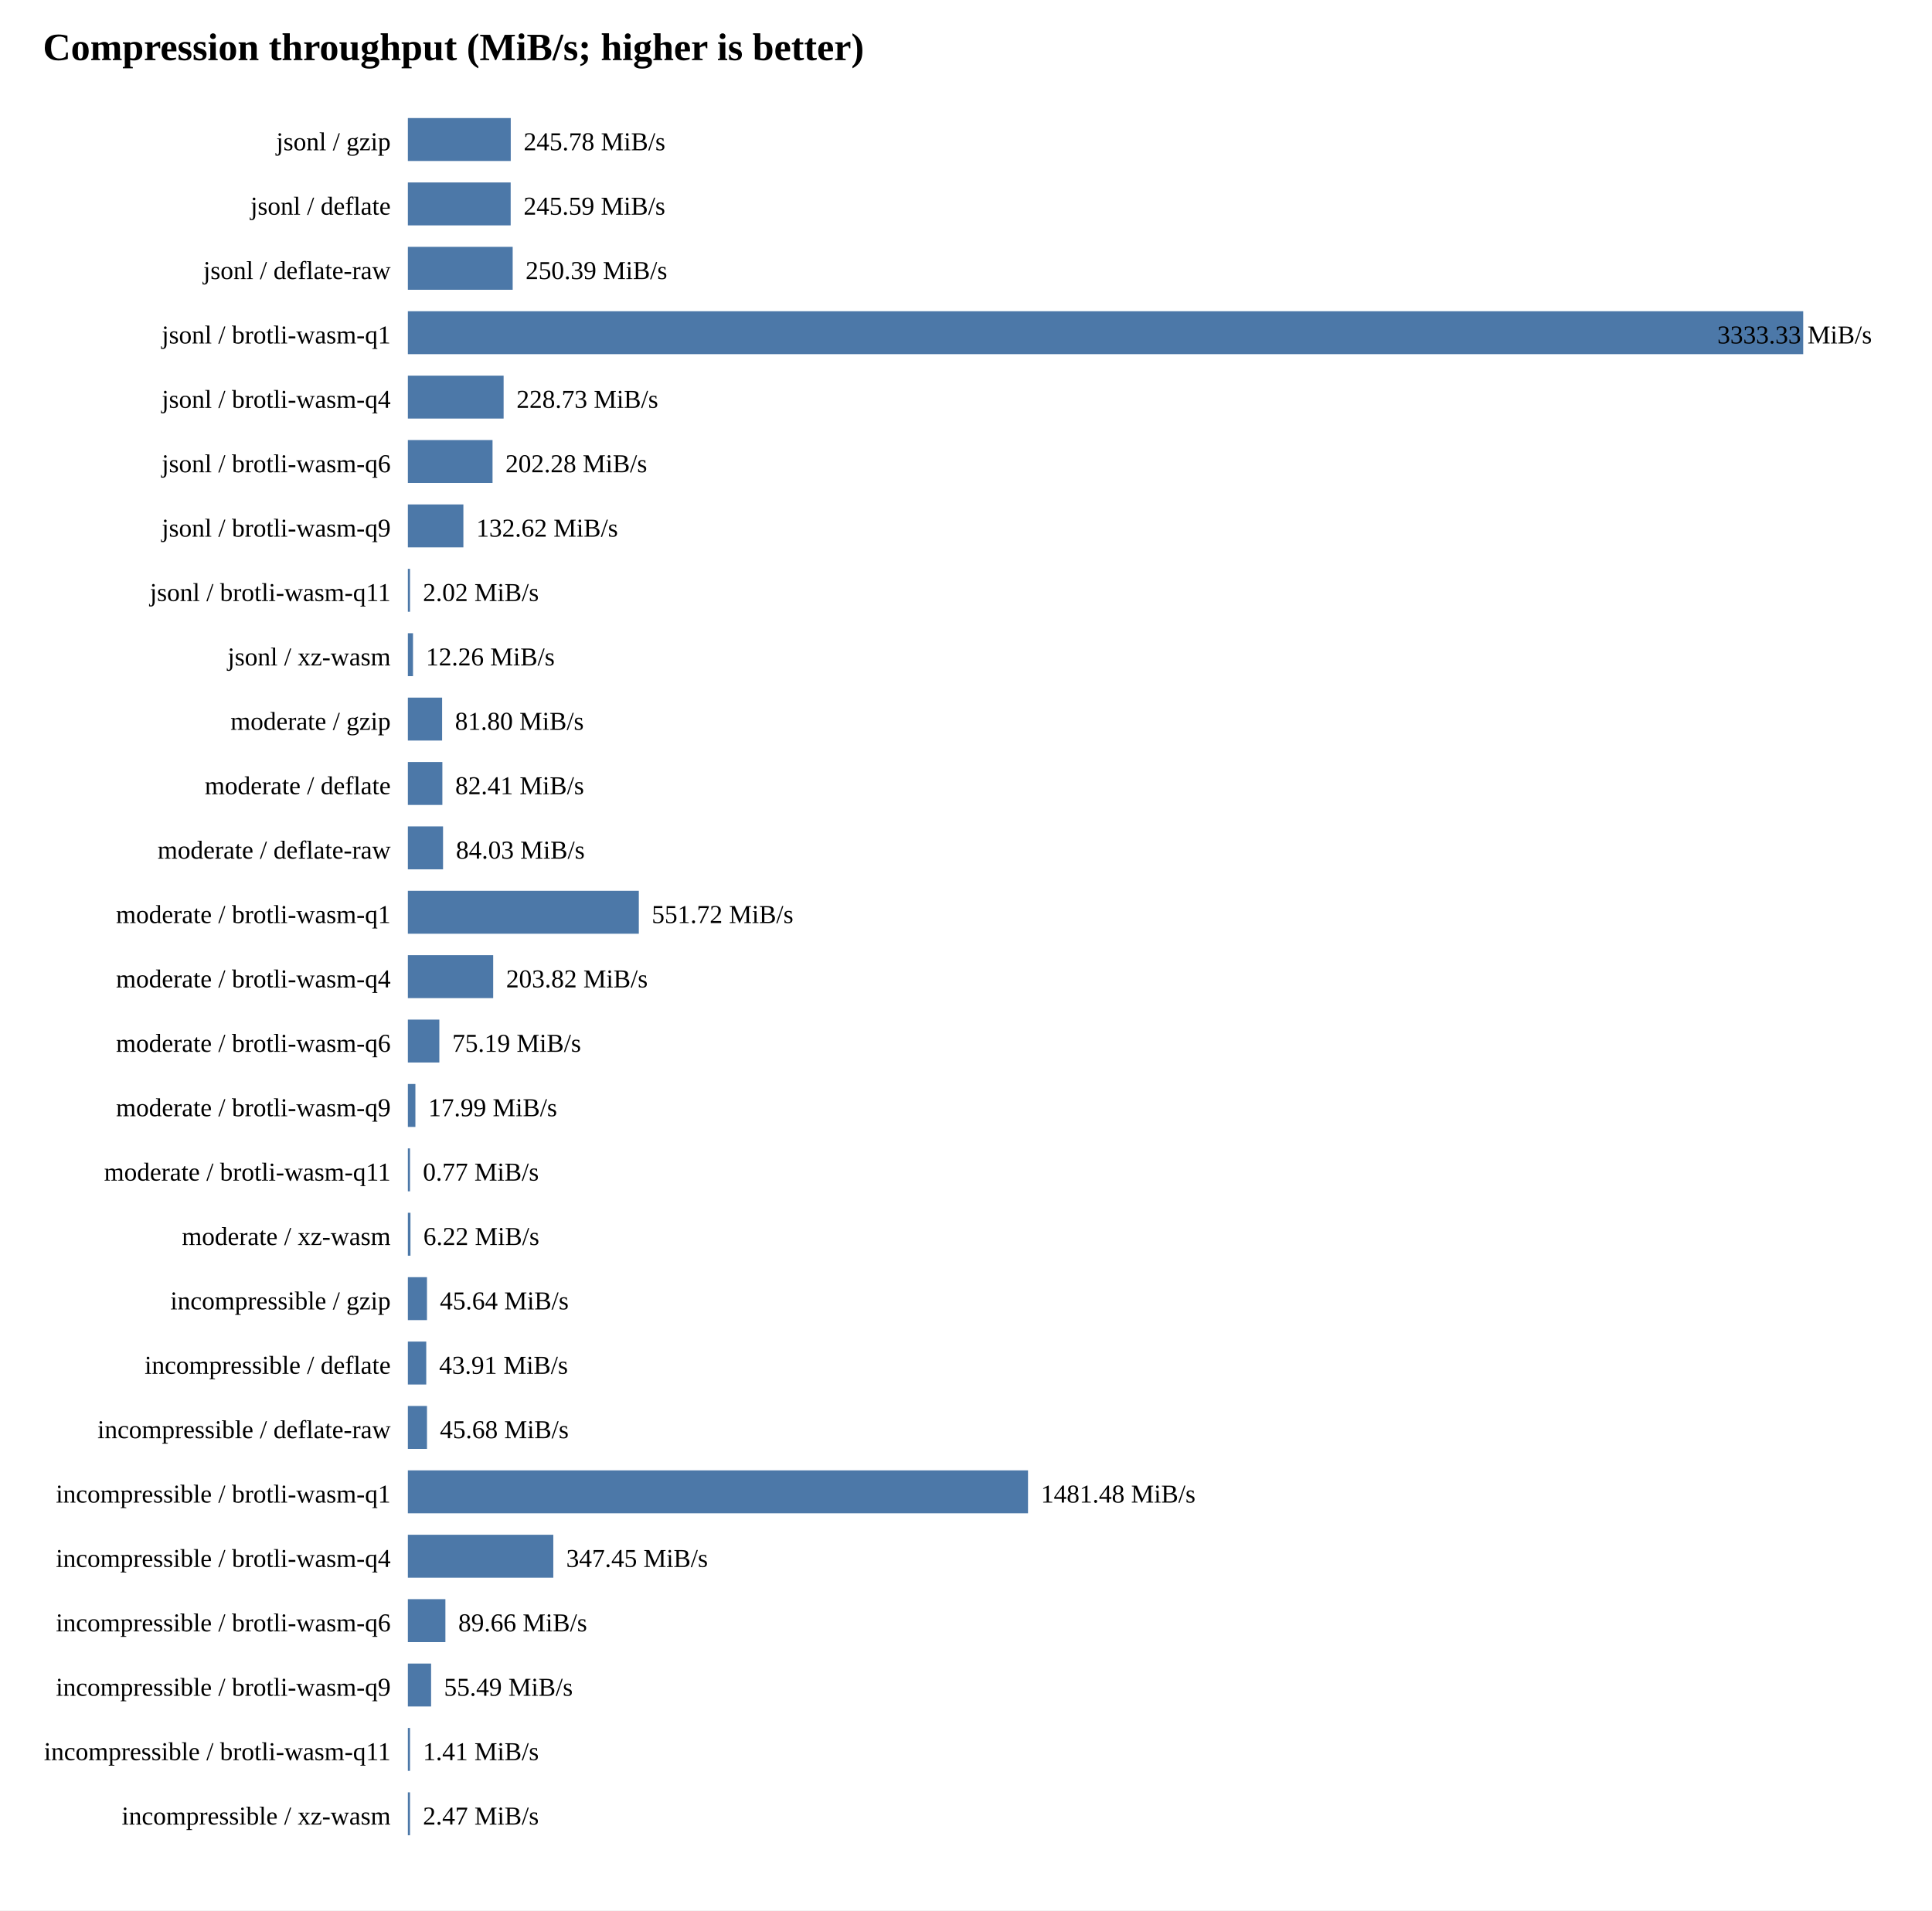
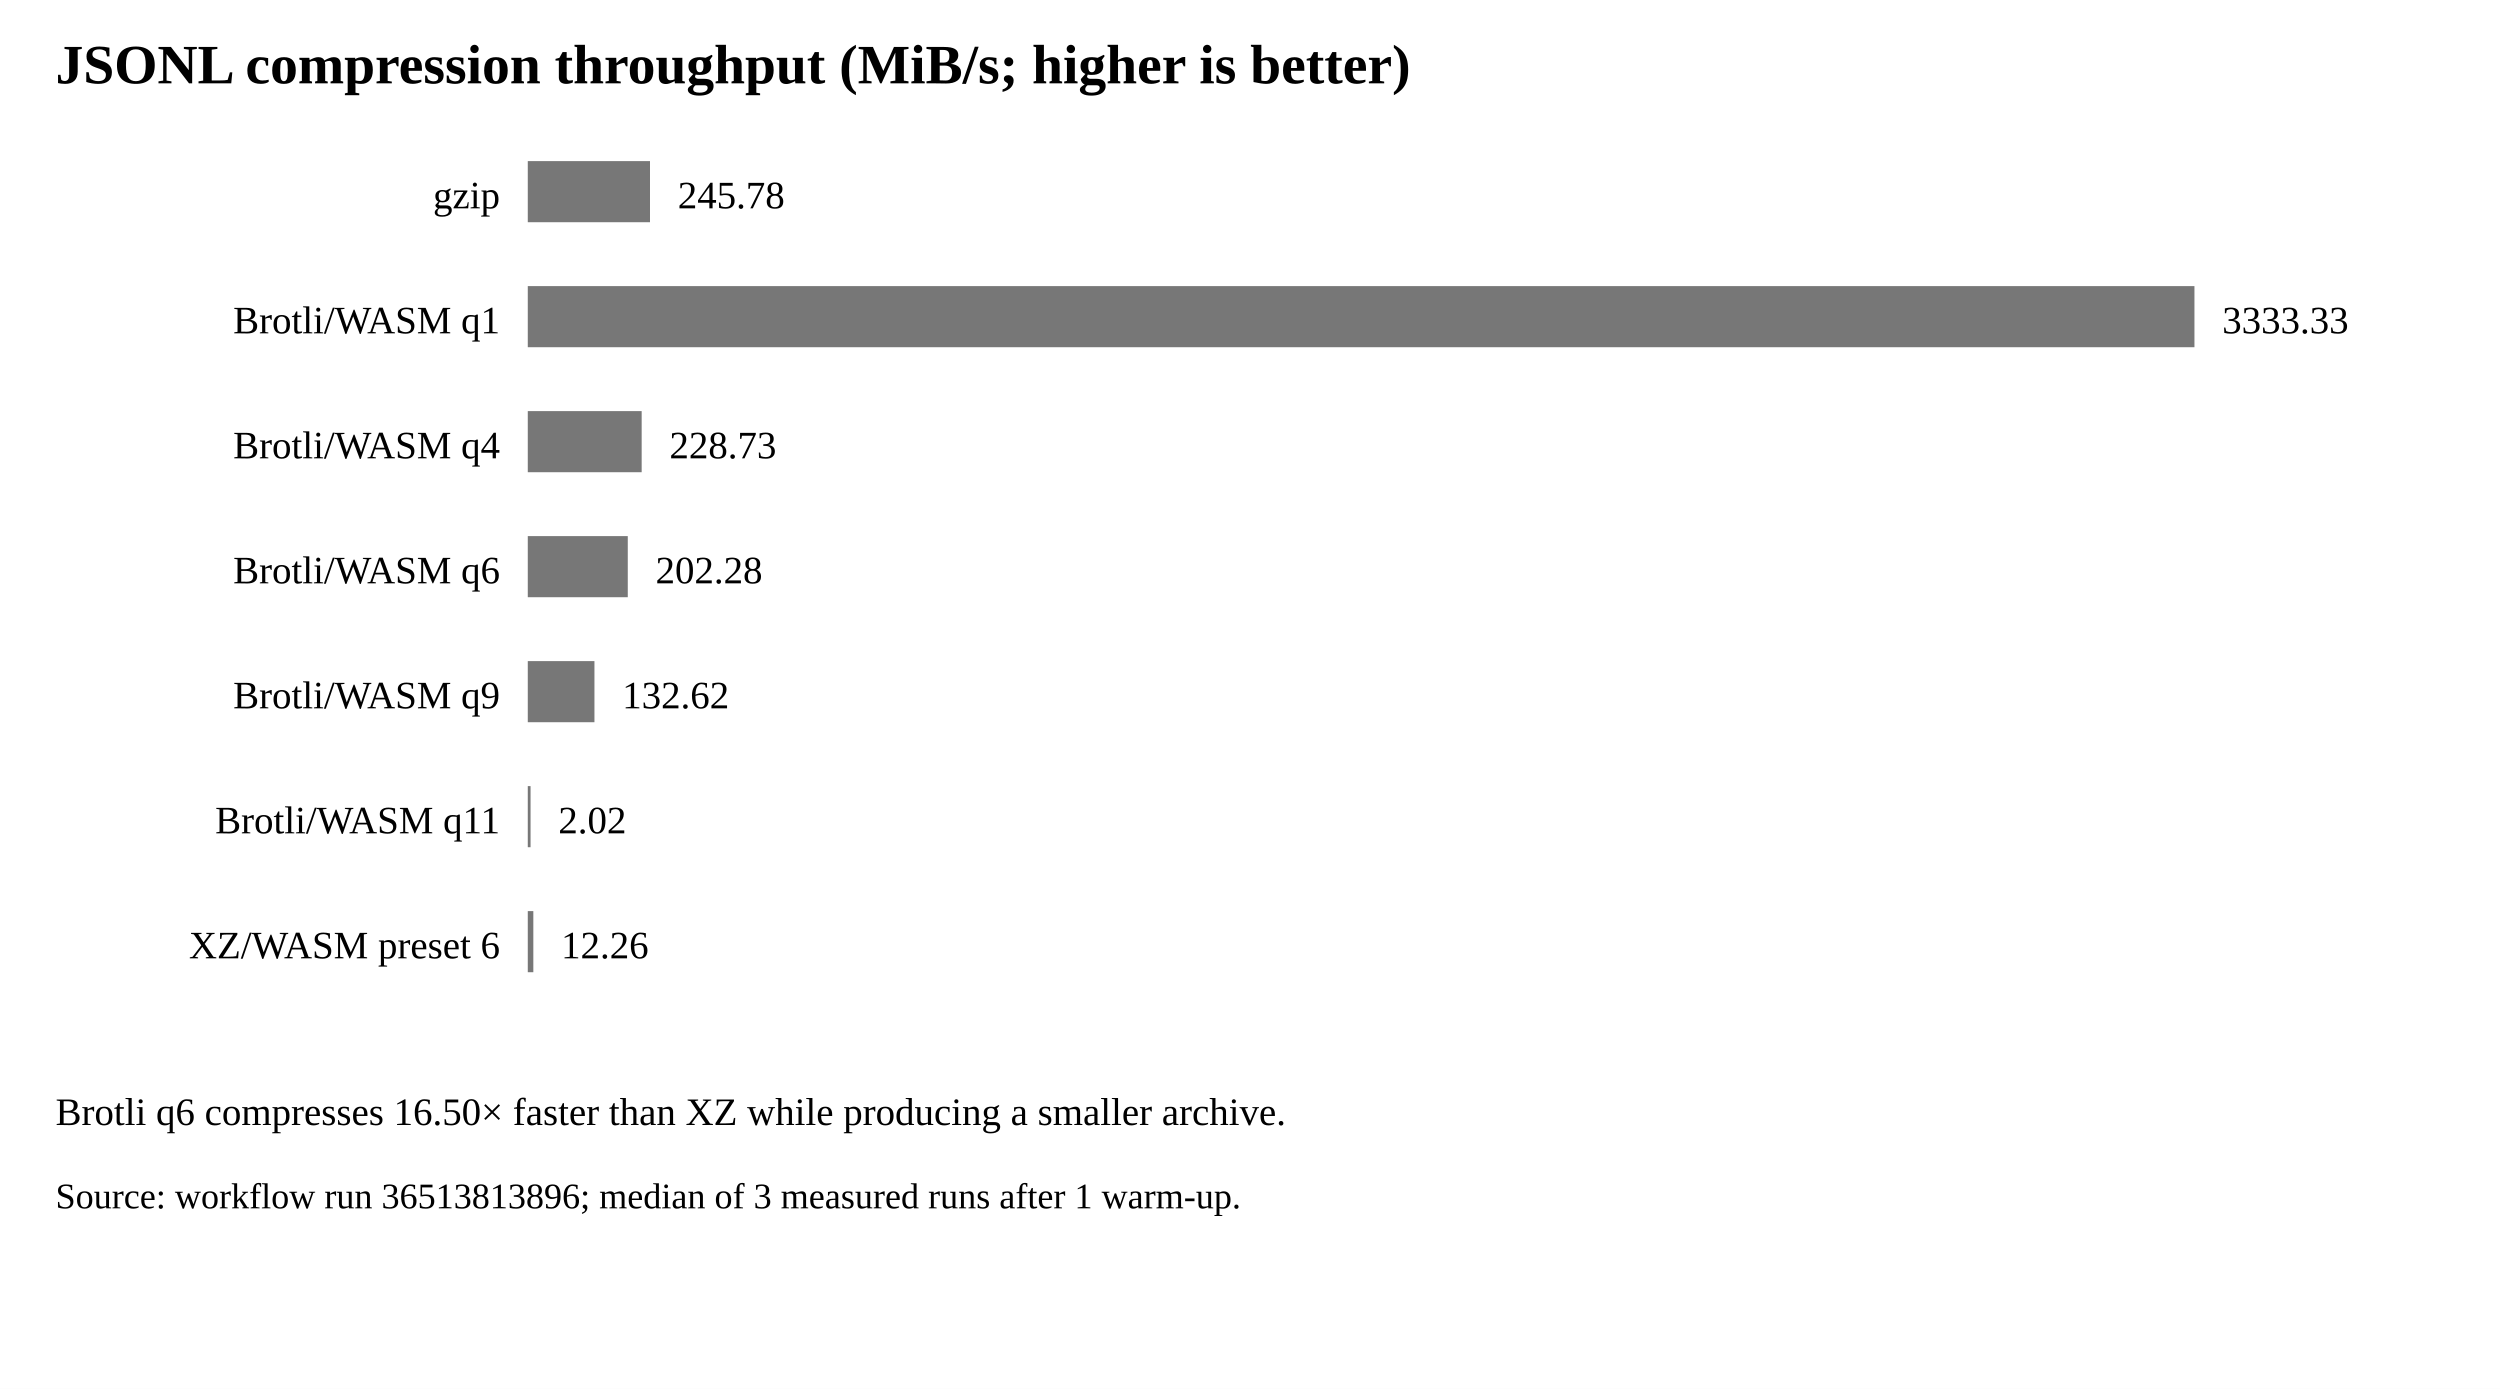
- <svg xmlns="http://www.w3.org/2000/svg" width="900" height="890">
+ <svg xmlns="http://www.w3.org/2000/svg" width="900" height="500" viewBox="0 0 900 500">
  <rect width="100%" height="100%" fill="white" />
-   <text x="20" y="28" font-size="18" font-weight="bold">Compression throughput (MiB/s; higher is better)</text>
-   <text x="182" y="70" text-anchor="end" font-size="12">jsonl / gzip</text>
-   <rect x="190" y="55" width="47.926" height="20" fill="#4c78a8" />
-   <text x="243.926" y="70" font-size="12">245.78 MiB/s</text>
-   <text x="182" y="100" text-anchor="end" font-size="12">jsonl / deflate</text>
-   <rect x="190" y="85" width="47.889" height="20" fill="#4c78a8" />
-   <text x="243.889" y="100" font-size="12">245.59 MiB/s</text>
-   <text x="182" y="130" text-anchor="end" font-size="12">jsonl / deflate-raw</text>
-   <rect x="190" y="115" width="48.826" height="20" fill="#4c78a8" />
-   <text x="244.826" y="130" font-size="12">250.39 MiB/s</text>
-   <text x="182" y="160" text-anchor="end" font-size="12">jsonl / brotli-wasm-q1</text>
-   <rect x="190" y="145" width="650" height="20" fill="#4c78a8" />
-   <text x="800" y="160" font-size="12">3333.33 MiB/s</text>
-   <text x="182" y="190" text-anchor="end" font-size="12">jsonl / brotli-wasm-q4</text>
-   <rect x="190" y="175" width="44.603" height="20" fill="#4c78a8" />
-   <text x="240.603" y="190" font-size="12">228.73 MiB/s</text>
-   <text x="182" y="220" text-anchor="end" font-size="12">jsonl / brotli-wasm-q6</text>
-   <rect x="190" y="205" width="39.444" height="20" fill="#4c78a8" />
-   <text x="235.444" y="220" font-size="12">202.28 MiB/s</text>
-   <text x="182" y="250" text-anchor="end" font-size="12">jsonl / brotli-wasm-q9</text>
-   <rect x="190" y="235" width="25.86" height="20" fill="#4c78a8" />
-   <text x="221.86" y="250" font-size="12">132.62 MiB/s</text>
-   <text x="182" y="280" text-anchor="end" font-size="12">jsonl / brotli-wasm-q11</text>
-   <rect x="190" y="265" width="1" height="20" fill="#4c78a8" />
-   <text x="197" y="280" font-size="12">2.02 MiB/s</text>
-   <text x="182" y="310" text-anchor="end" font-size="12">jsonl / xz-wasm</text>
-   <rect x="190" y="295" width="2.391" height="20" fill="#4c78a8" />
-   <text x="198.391" y="310" font-size="12">12.26 MiB/s</text>
-   <text x="182" y="340" text-anchor="end" font-size="12">moderate / gzip</text>
-   <rect x="190" y="325" width="15.951" height="20" fill="#4c78a8" />
-   <text x="211.951" y="340" font-size="12">81.80 MiB/s</text>
-   <text x="182" y="370" text-anchor="end" font-size="12">moderate / deflate</text>
-   <rect x="190" y="355" width="16.07" height="20" fill="#4c78a8" />
-   <text x="212.07" y="370" font-size="12">82.41 MiB/s</text>
-   <text x="182" y="400" text-anchor="end" font-size="12">moderate / deflate-raw</text>
-   <rect x="190" y="385" width="16.387" height="20" fill="#4c78a8" />
-   <text x="212.387" y="400" font-size="12">84.03 MiB/s</text>
-   <text x="182" y="430" text-anchor="end" font-size="12">moderate / brotli-wasm-q1</text>
-   <rect x="190" y="415" width="107.586" height="20" fill="#4c78a8" />
-   <text x="303.586" y="430" font-size="12">551.72 MiB/s</text>
-   <text x="182" y="460" text-anchor="end" font-size="12">moderate / brotli-wasm-q4</text>
-   <rect x="190" y="445" width="39.745" height="20" fill="#4c78a8" />
-   <text x="235.745" y="460" font-size="12">203.82 MiB/s</text>
-   <text x="182" y="490" text-anchor="end" font-size="12">moderate / brotli-wasm-q6</text>
-   <rect x="190" y="475" width="14.662" height="20" fill="#4c78a8" />
-   <text x="210.662" y="490" font-size="12">75.19 MiB/s</text>
-   <text x="182" y="520" text-anchor="end" font-size="12">moderate / brotli-wasm-q9</text>
-   <rect x="190" y="505" width="3.508" height="20" fill="#4c78a8" />
-   <text x="199.508" y="520" font-size="12">17.99 MiB/s</text>
-   <text x="182" y="550" text-anchor="end" font-size="12">moderate / brotli-wasm-q11</text>
-   <rect x="190" y="535" width="1" height="20" fill="#4c78a8" />
-   <text x="197" y="550" font-size="12">0.77 MiB/s</text>
-   <text x="182" y="580" text-anchor="end" font-size="12">moderate / xz-wasm</text>
-   <rect x="190" y="565" width="1.213" height="20" fill="#4c78a8" />
-   <text x="197.213" y="580" font-size="12">6.22 MiB/s</text>
-   <text x="182" y="610" text-anchor="end" font-size="12">incompressible / gzip</text>
-   <rect x="190" y="595" width="8.899" height="20" fill="#4c78a8" />
-   <text x="204.899" y="610" font-size="12">45.64 MiB/s</text>
-   <text x="182" y="640" text-anchor="end" font-size="12">incompressible / deflate</text>
-   <rect x="190" y="625" width="8.562" height="20" fill="#4c78a8" />
-   <text x="204.562" y="640" font-size="12">43.91 MiB/s</text>
-   <text x="182" y="670" text-anchor="end" font-size="12">incompressible / deflate-raw</text>
-   <rect x="190" y="655" width="8.907" height="20" fill="#4c78a8" />
-   <text x="204.907" y="670" font-size="12">45.68 MiB/s</text>
-   <text x="182" y="700" text-anchor="end" font-size="12">incompressible / brotli-wasm-q1</text>
-   <rect x="190" y="685" width="288.889" height="20" fill="#4c78a8" />
-   <text x="484.889" y="700" font-size="12">1481.48 MiB/s</text>
-   <text x="182" y="730" text-anchor="end" font-size="12">incompressible / brotli-wasm-q4</text>
-   <rect x="190" y="715" width="67.752" height="20" fill="#4c78a8" />
-   <text x="263.752" y="730" font-size="12">347.45 MiB/s</text>
-   <text x="182" y="760" text-anchor="end" font-size="12">incompressible / brotli-wasm-q6</text>
-   <rect x="190" y="745" width="17.484" height="20" fill="#4c78a8" />
-   <text x="213.484" y="760" font-size="12">89.66 MiB/s</text>
-   <text x="182" y="790" text-anchor="end" font-size="12">incompressible / brotli-wasm-q9</text>
-   <rect x="190" y="775" width="10.82" height="20" fill="#4c78a8" />
-   <text x="206.82" y="790" font-size="12">55.49 MiB/s</text>
-   <text x="182" y="820" text-anchor="end" font-size="12">incompressible / brotli-wasm-q11</text>
-   <rect x="190" y="805" width="1" height="20" fill="#4c78a8" />
-   <text x="197" y="820" font-size="12">1.41 MiB/s</text>
-   <text x="182" y="850" text-anchor="end" font-size="12">incompressible / xz-wasm</text>
-   <rect x="190" y="835" width="1" height="20" fill="#4c78a8" />
-   <text x="197" y="850" font-size="12">2.47 MiB/s</text>
+   <text x="20" y="30" font-size="20" font-weight="bold">JSONL compression throughput (MiB/s; higher is better)</text>
+   <g font-size="14">
+     <text x="180" y="75" text-anchor="end">gzip</text>
+     <rect x="190" y="58" width="44" height="22" fill="#777" />
+     <text x="244" y="75">245.78</text>
+     <text x="180" y="120" text-anchor="end">Brotli/WASM q1</text>
+     <rect x="190" y="103" width="600" height="22" fill="#777" />
+     <text x="800" y="120">3333.33</text>
+     <text x="180" y="165" text-anchor="end">Brotli/WASM q4</text>
+     <rect x="190" y="148" width="41" height="22" fill="#777" />
+     <text x="241" y="165">228.73</text>
+     <text x="180" y="210" text-anchor="end">Brotli/WASM q6</text>
+     <rect x="190" y="193" width="36" height="22" fill="#777" />
+     <text x="236" y="210">202.28</text>
+     <text x="180" y="255" text-anchor="end">Brotli/WASM q9</text>
+     <rect x="190" y="238" width="24" height="22" fill="#777" />
+     <text x="224" y="255">132.62</text>
+     <text x="180" y="300" text-anchor="end">Brotli/WASM q11</text>
+     <rect x="190" y="283" width="1" height="22" fill="#777" />
+     <text x="201" y="300">2.02</text>
+     <text x="180" y="345" text-anchor="end">XZ/WASM preset 6</text>
+     <rect x="190" y="328" width="2" height="22" fill="#777" />
+     <text x="202" y="345">12.26</text>
+   </g>
+   <text x="20" y="405" font-size="14">Brotli q6 compresses 16.50× faster than XZ while producing a smaller archive.</text>
+   <text x="20" y="435" font-size="13">Source: workflow run 36513813896; median of 3 measured runs after 1 warm-up.</text>
</svg>
